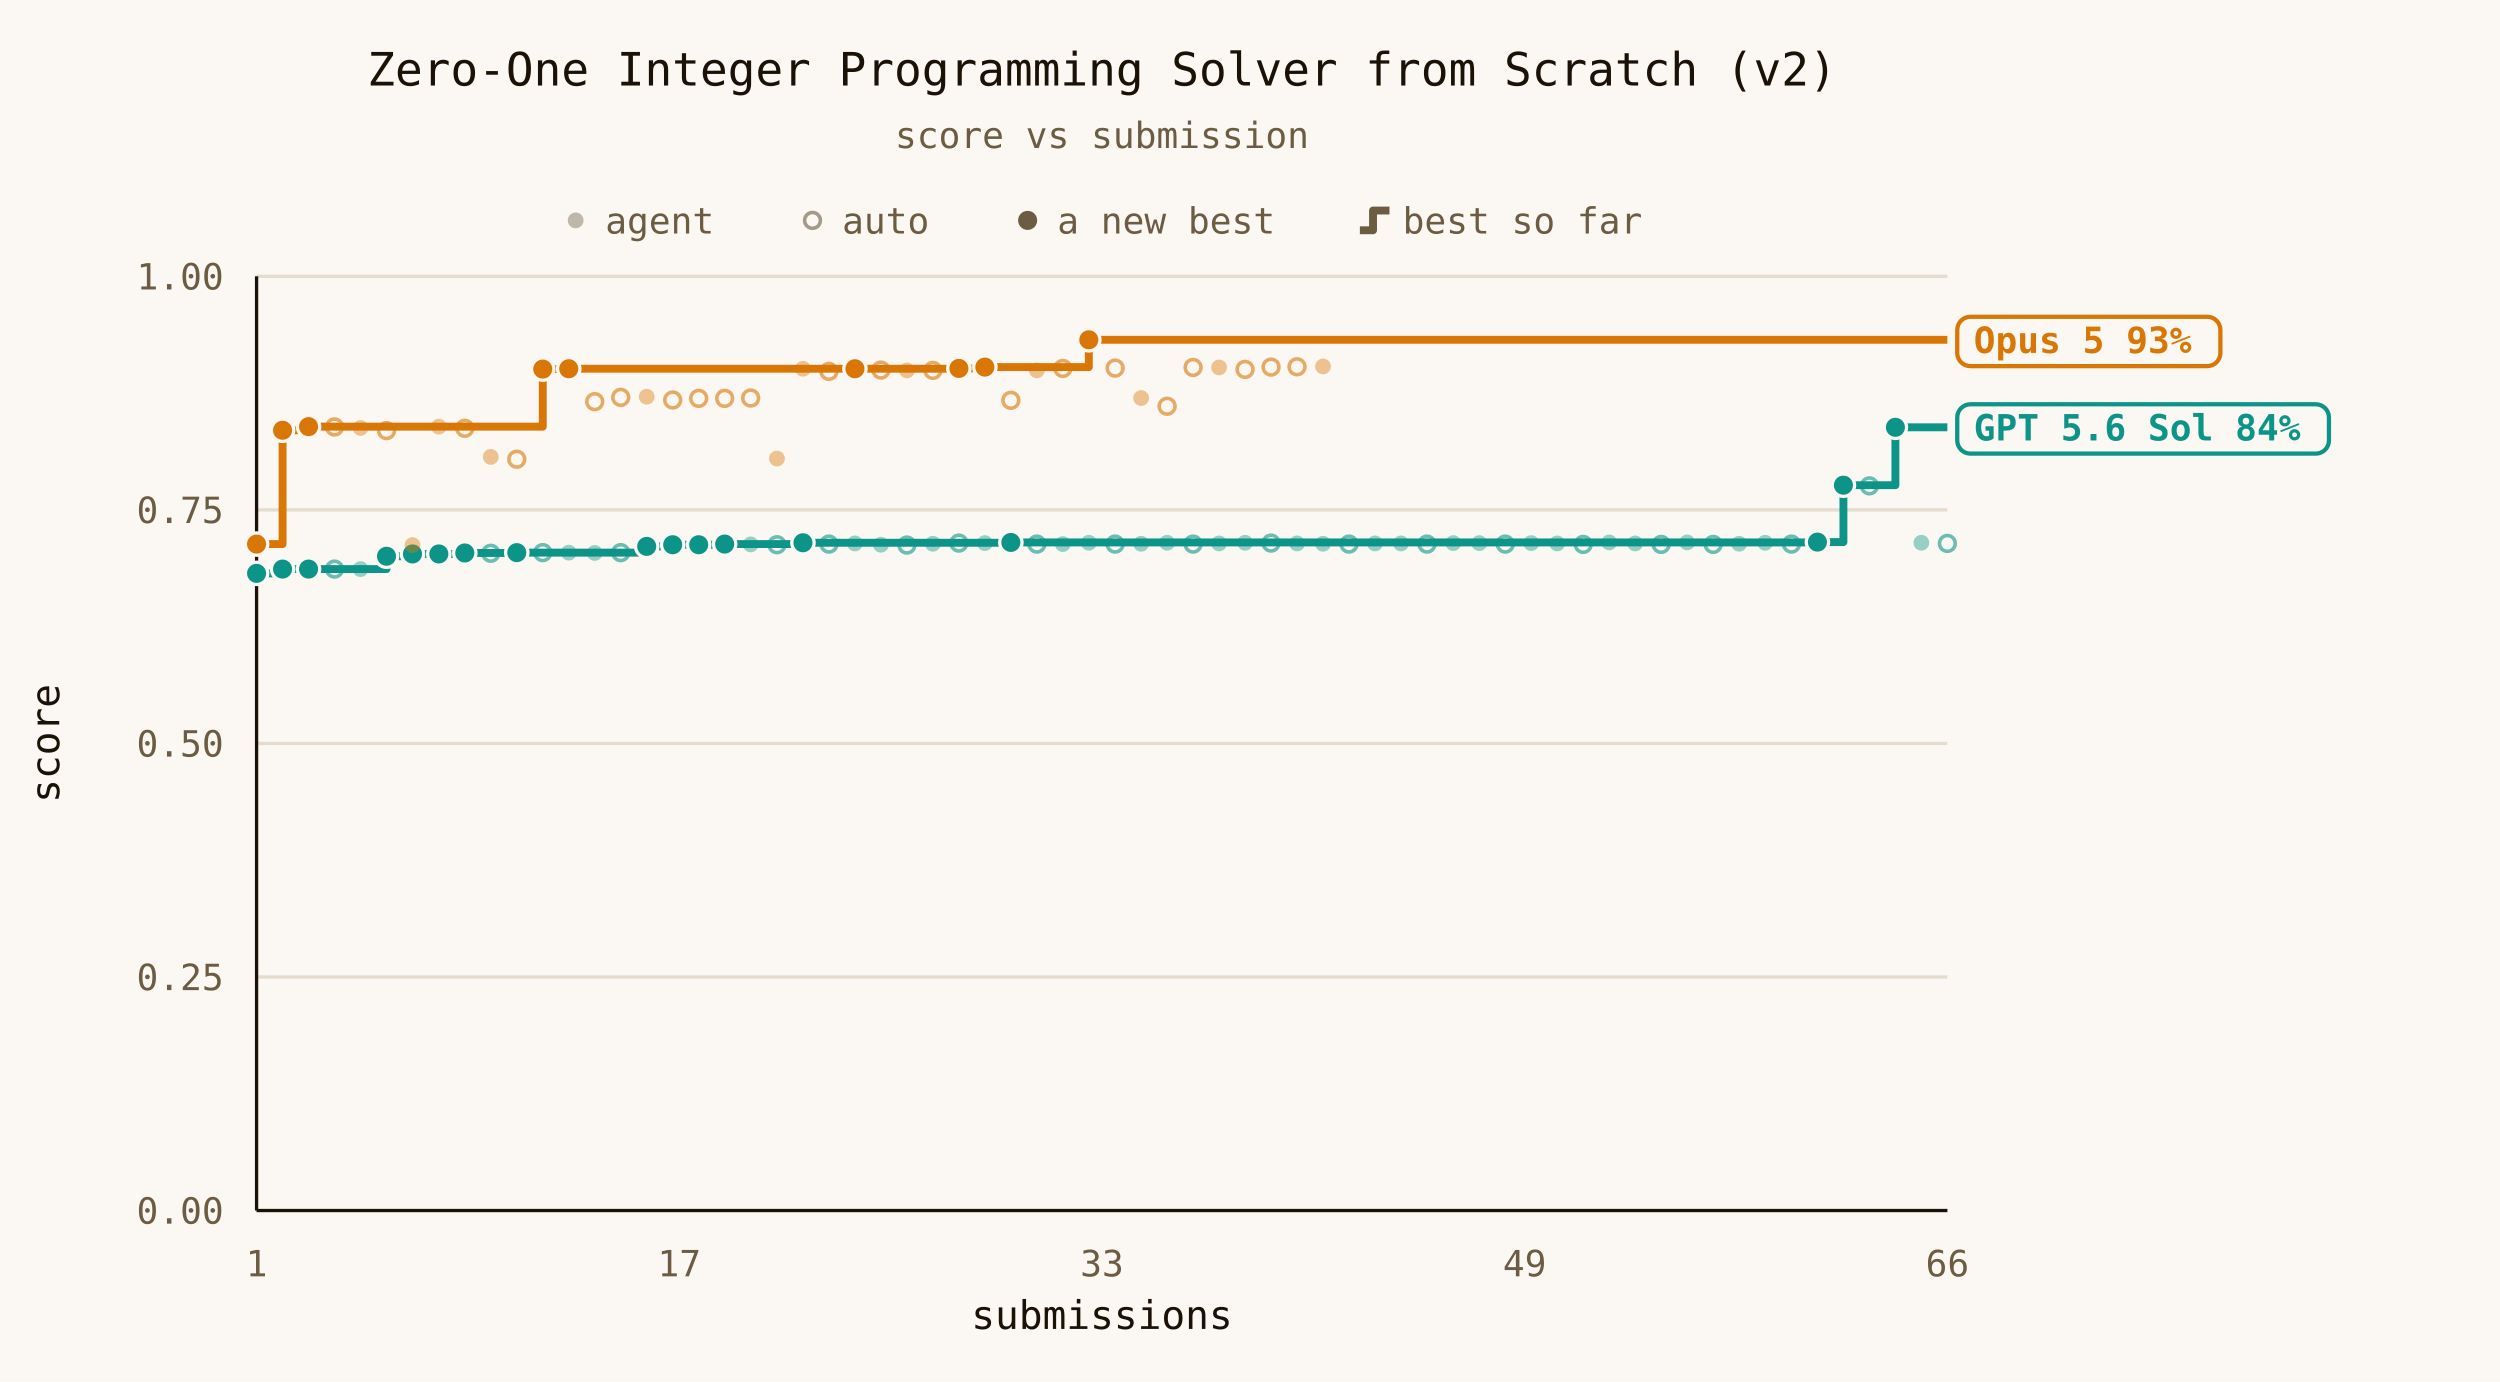
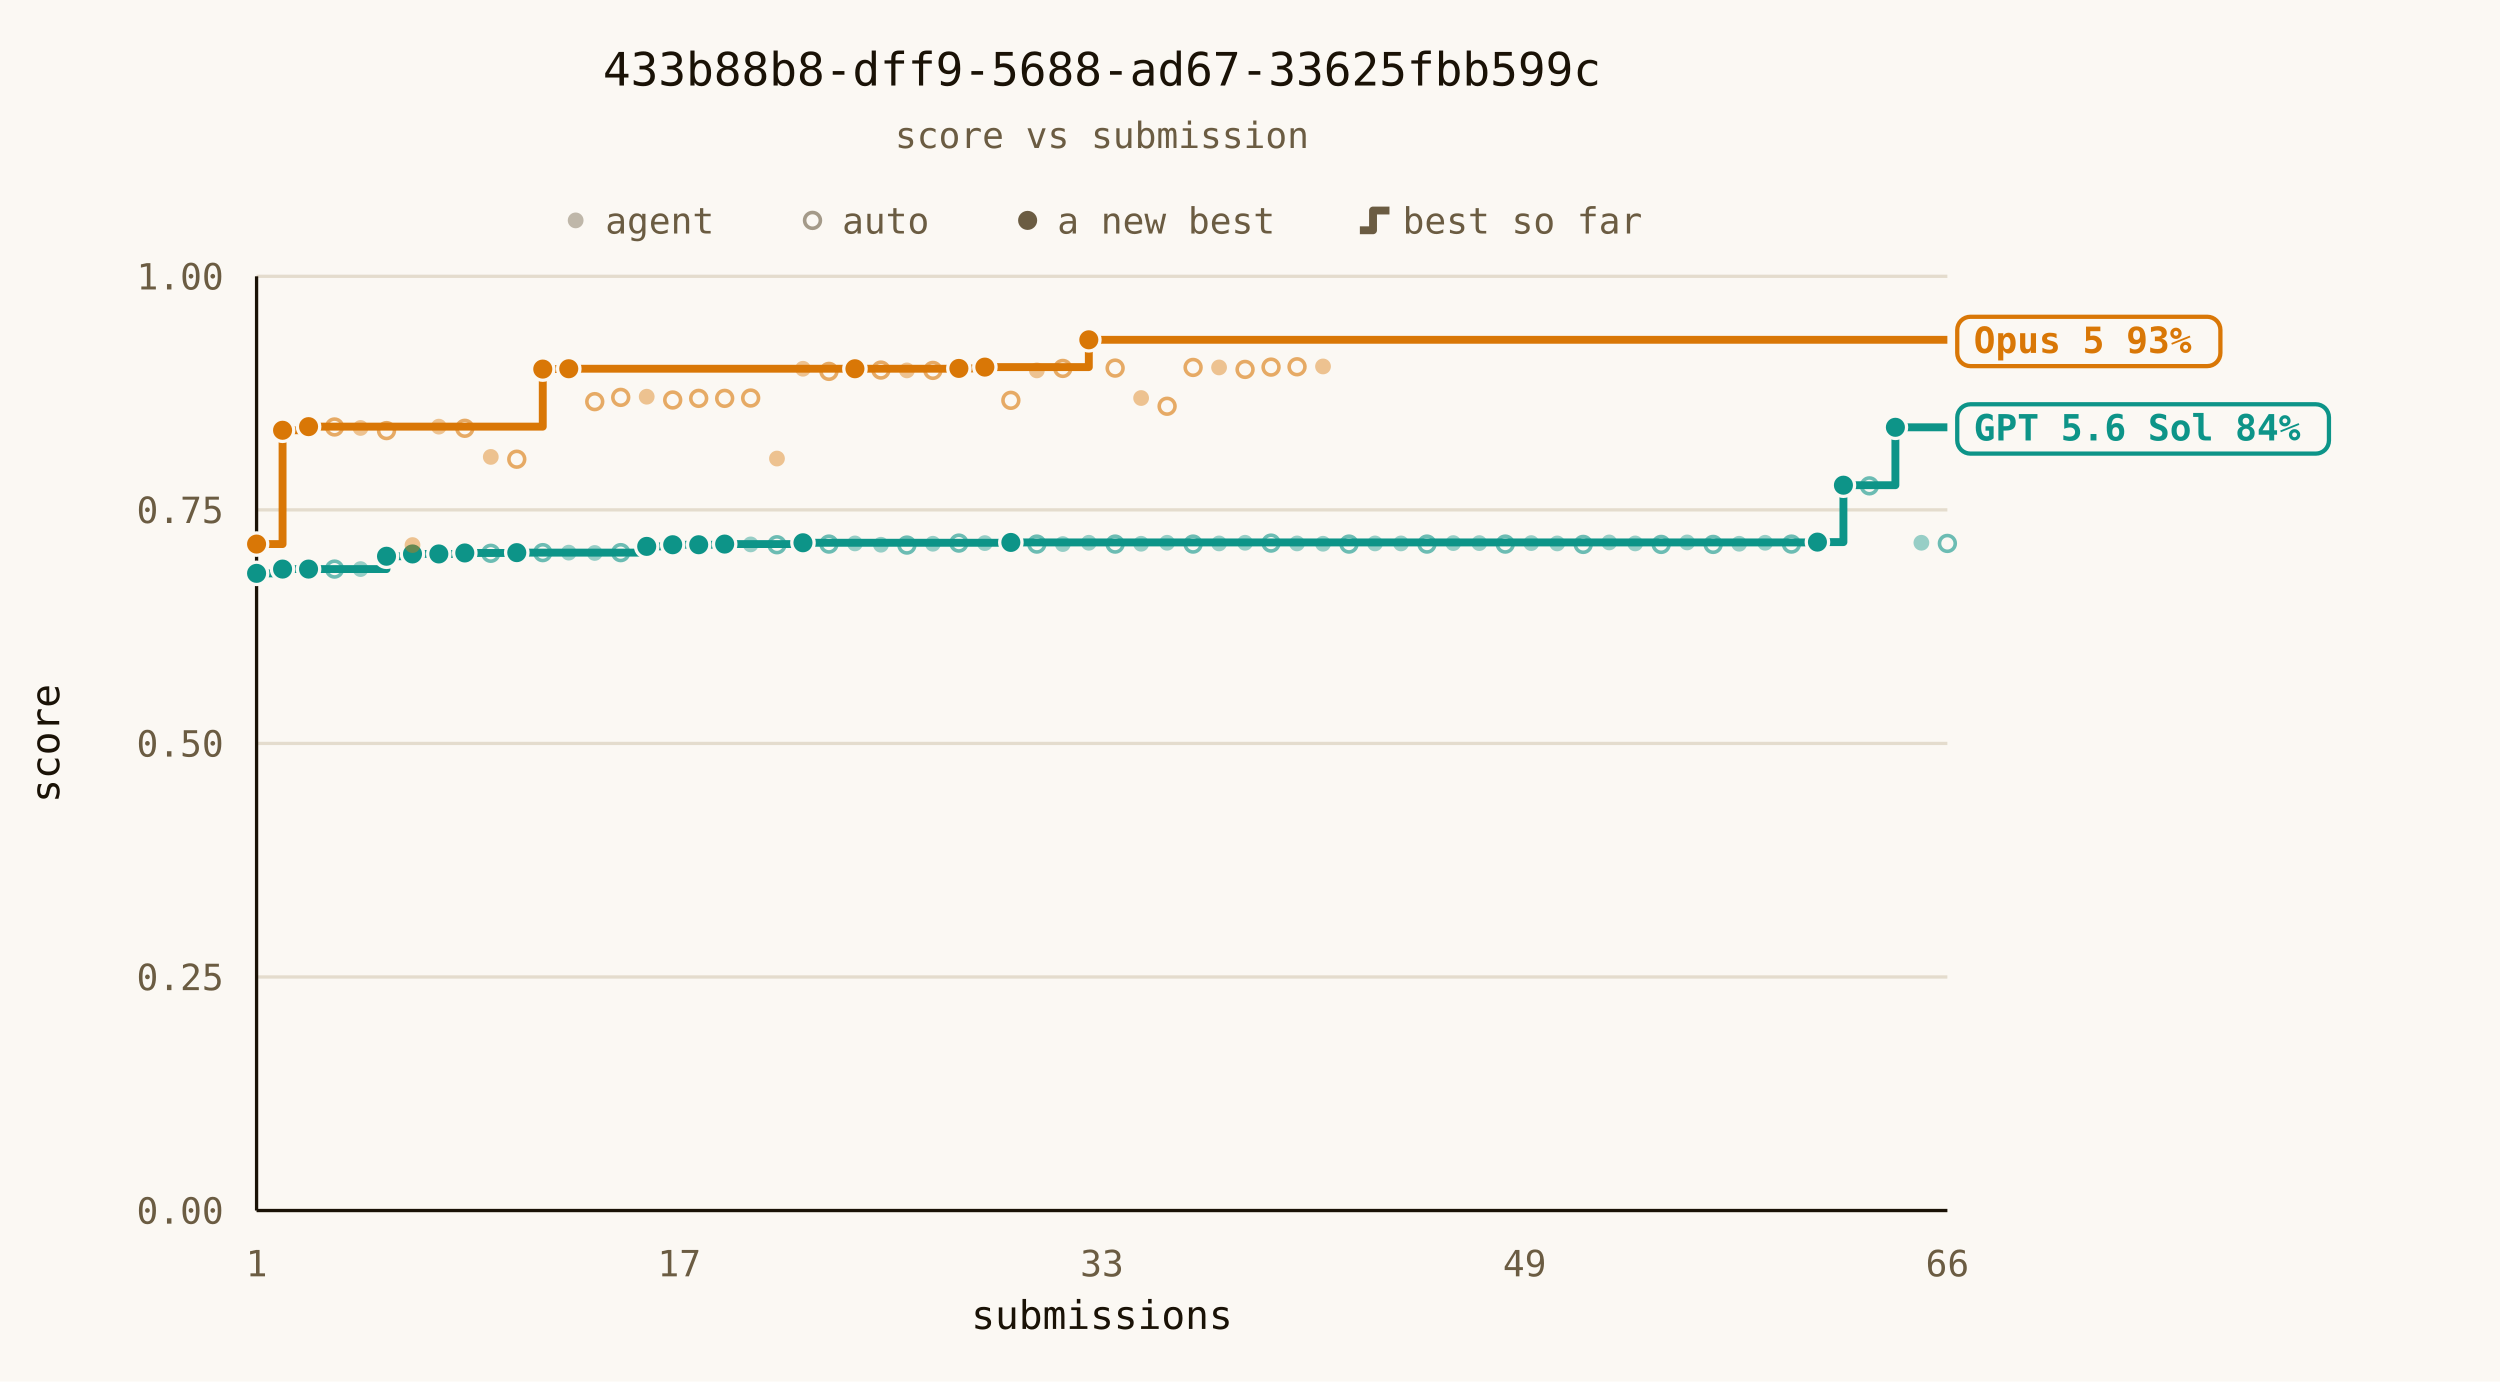
<svg xmlns="http://www.w3.org/2000/svg" width="760" height="420" viewBox="0 0 760 420" font-family="monospace">
  <rect width="760" height="420" fill="#fbf8f3" />
-   <text x="335" y="26" text-anchor="middle" font-size="14" fill="#1a1206">Zero-One Integer Programming Solver from Scratch (v2)</text>
+   <text x="335" y="26" text-anchor="middle" font-size="14" fill="#1a1206">433b88b8-dff9-5688-ad67-33625fbb599c</text>
  <text x="335" y="45" text-anchor="middle" font-size="11" fill="#6b5c42">score vs submission</text>
  <line x1="78" y1="368.0" x2="592" y2="368.0" stroke="#e4dccd" stroke-width="1" />
  <text x="68" y="372.0" text-anchor="end" font-size="11" fill="#6b5c42">0.00</text>
  <line x1="78" y1="297.0" x2="592" y2="297.0" stroke="#e4dccd" stroke-width="1" />
  <text x="68" y="301.0" text-anchor="end" font-size="11" fill="#6b5c42">0.25</text>
  <line x1="78" y1="226.0" x2="592" y2="226.0" stroke="#e4dccd" stroke-width="1" />
  <text x="68" y="230.0" text-anchor="end" font-size="11" fill="#6b5c42">0.50</text>
  <line x1="78" y1="155.0" x2="592" y2="155.0" stroke="#e4dccd" stroke-width="1" />
  <text x="68" y="159.0" text-anchor="end" font-size="11" fill="#6b5c42">0.75</text>
  <line x1="78" y1="84.0" x2="592" y2="84.0" stroke="#e4dccd" stroke-width="1" />
  <text x="68" y="88.0" text-anchor="end" font-size="11" fill="#6b5c42">1.00</text>
  <text x="78.0" y="388" text-anchor="middle" font-size="11" fill="#6b5c42">1</text>
  <text x="206.5" y="388" text-anchor="middle" font-size="11" fill="#6b5c42">17</text>
  <text x="335.0" y="388" text-anchor="middle" font-size="11" fill="#6b5c42">33</text>
  <text x="463.5" y="388" text-anchor="middle" font-size="11" fill="#6b5c42">49</text>
  <text x="592.0" y="388" text-anchor="middle" font-size="11" fill="#6b5c42">66</text>
  <line x1="78" y1="84" x2="78" y2="368" stroke="#1a1206" />
  <line x1="78" y1="368" x2="592" y2="368" stroke="#1a1206" />
  <text x="335" y="404" text-anchor="middle" font-size="12" fill="#1a1206">submissions</text>
  <text x="18" y="226" font-size="12" fill="#1a1206" transform="rotate(-90 18 226)" text-anchor="middle">score</text>
  <circle cx="175.0" cy="67.0" r="2.4" fill="#6b5c42" opacity="0.42" />
  <text x="184.0" y="71.0" font-size="11" fill="#6b5c42">agent</text>
  <circle cx="247.0" cy="67.0" r="2.4" fill="none" stroke="#6b5c42" stroke-width="1.1" opacity="0.6" />
  <text x="256.0" y="71.0" font-size="11" fill="#6b5c42">auto</text>
  <circle cx="312.4" cy="67.0" r="3.4" fill="#6b5c42" stroke="#fbf8f3" stroke-width="1" />
  <text x="321.4" y="71.0" font-size="11" fill="#6b5c42">a new best</text>
  <path d="M 413.4 70.0 L 417.4 70.0 L 417.4 64.0 L 422.4 64.0" fill="none" stroke="#6b5c42" stroke-width="2.4" stroke-linejoin="round" />
  <text x="426.4" y="71.0" font-size="11" fill="#6b5c42">best so far</text>
  <circle cx="78.0" cy="174.3" r="2.4" fill="#0d9488" opacity="0.42" />
  <circle cx="85.9" cy="173.0" r="2.4" fill="none" stroke="#0d9488" stroke-width="1.1" opacity="0.6" />
  <circle cx="93.8" cy="173.0" r="2.4" fill="#0d9488" opacity="0.42" />
  <circle cx="101.7" cy="173.0" r="2.4" fill="none" stroke="#0d9488" stroke-width="1.1" opacity="0.6" />
  <circle cx="109.6" cy="173.0" r="2.4" fill="#0d9488" opacity="0.42" />
  <circle cx="117.5" cy="169.1" r="2.4" fill="#0d9488" opacity="0.42" />
  <circle cx="125.4" cy="168.4" r="2.4" fill="none" stroke="#0d9488" stroke-width="1.1" opacity="0.6" />
  <circle cx="133.4" cy="168.4" r="2.4" fill="#0d9488" opacity="0.42" />
  <circle cx="141.3" cy="168.1" r="2.4" fill="#0d9488" opacity="0.42" />
  <circle cx="149.2" cy="168.2" r="2.4" fill="none" stroke="#0d9488" stroke-width="1.1" opacity="0.6" />
  <circle cx="157.1" cy="168.0" r="2.4" fill="#0d9488" opacity="0.42" />
  <circle cx="165.0" cy="168.0" r="2.4" fill="none" stroke="#0d9488" stroke-width="1.1" opacity="0.6" />
  <circle cx="172.9" cy="168.0" r="2.4" fill="#0d9488" opacity="0.42" />
  <circle cx="180.8" cy="168.1" r="2.4" fill="#0d9488" opacity="0.42" />
  <circle cx="188.7" cy="168.0" r="2.4" fill="none" stroke="#0d9488" stroke-width="1.1" opacity="0.6" />
  <circle cx="196.6" cy="166.1" r="2.4" fill="#0d9488" opacity="0.42" />
  <circle cx="204.5" cy="165.6" r="2.4" fill="#0d9488" opacity="0.42" />
  <circle cx="212.4" cy="165.6" r="2.4" fill="none" stroke="#0d9488" stroke-width="1.1" opacity="0.6" />
  <circle cx="220.3" cy="165.4" r="2.4" fill="#0d9488" opacity="0.42" />
  <circle cx="228.2" cy="165.5" r="2.4" fill="#0d9488" opacity="0.42" />
  <circle cx="236.2" cy="165.6" r="2.4" fill="none" stroke="#0d9488" stroke-width="1.1" opacity="0.6" />
  <circle cx="244.1" cy="165.0" r="2.4" fill="#0d9488" opacity="0.42" />
  <circle cx="252.0" cy="165.4" r="2.4" fill="none" stroke="#0d9488" stroke-width="1.1" opacity="0.6" />
  <circle cx="259.9" cy="165.2" r="2.4" fill="#0d9488" opacity="0.42" />
  <circle cx="267.8" cy="165.6" r="2.4" fill="#0d9488" opacity="0.42" />
  <circle cx="275.7" cy="165.7" r="2.4" fill="none" stroke="#0d9488" stroke-width="1.1" opacity="0.6" />
  <circle cx="283.6" cy="165.3" r="2.4" fill="#0d9488" opacity="0.42" />
  <circle cx="291.5" cy="165.1" r="2.4" fill="none" stroke="#0d9488" stroke-width="1.1" opacity="0.6" />
  <circle cx="299.4" cy="165.1" r="2.4" fill="#0d9488" opacity="0.42" />
  <circle cx="307.3" cy="164.9" r="2.4" fill="#0d9488" opacity="0.42" />
  <circle cx="315.2" cy="165.4" r="2.4" fill="none" stroke="#0d9488" stroke-width="1.1" opacity="0.6" />
  <circle cx="323.1" cy="165.4" r="2.4" fill="#0d9488" opacity="0.42" />
  <circle cx="331.0" cy="165.0" r="2.4" fill="#0d9488" opacity="0.42" />
  <circle cx="339.0" cy="165.4" r="2.4" fill="none" stroke="#0d9488" stroke-width="1.1" opacity="0.6" />
  <circle cx="346.9" cy="165.3" r="2.4" fill="#0d9488" opacity="0.42" />
  <circle cx="354.8" cy="165.0" r="2.4" fill="#0d9488" opacity="0.42" />
  <circle cx="362.7" cy="165.4" r="2.4" fill="none" stroke="#0d9488" stroke-width="1.1" opacity="0.6" />
  <circle cx="370.6" cy="165.2" r="2.4" fill="#0d9488" opacity="0.42" />
  <circle cx="378.5" cy="165.0" r="2.4" fill="#0d9488" opacity="0.42" />
  <circle cx="386.4" cy="165.1" r="2.4" fill="none" stroke="#0d9488" stroke-width="1.1" opacity="0.6" />
  <circle cx="394.3" cy="165.2" r="2.4" fill="#0d9488" opacity="0.42" />
  <circle cx="402.2" cy="165.3" r="2.4" fill="#0d9488" opacity="0.42" />
  <circle cx="410.1" cy="165.4" r="2.4" fill="none" stroke="#0d9488" stroke-width="1.1" opacity="0.6" />
  <circle cx="418.0" cy="165.2" r="2.4" fill="#0d9488" opacity="0.42" />
  <circle cx="425.9" cy="165.2" r="2.4" fill="#0d9488" opacity="0.42" />
  <circle cx="433.8" cy="165.4" r="2.4" fill="none" stroke="#0d9488" stroke-width="1.1" opacity="0.6" />
  <circle cx="441.8" cy="165.1" r="2.4" fill="#0d9488" opacity="0.42" />
  <circle cx="449.7" cy="165.1" r="2.4" fill="#0d9488" opacity="0.42" />
  <circle cx="457.6" cy="165.4" r="2.4" fill="none" stroke="#0d9488" stroke-width="1.1" opacity="0.6" />
  <circle cx="465.5" cy="165.1" r="2.4" fill="#0d9488" opacity="0.42" />
  <circle cx="473.4" cy="165.2" r="2.4" fill="#0d9488" opacity="0.42" />
  <circle cx="481.3" cy="165.5" r="2.4" fill="none" stroke="#0d9488" stroke-width="1.1" opacity="0.6" />
  <circle cx="489.2" cy="164.9" r="2.4" fill="#0d9488" opacity="0.42" />
  <circle cx="497.1" cy="165.2" r="2.4" fill="#0d9488" opacity="0.42" />
  <circle cx="505.0" cy="165.5" r="2.4" fill="none" stroke="#0d9488" stroke-width="1.1" opacity="0.6" />
  <circle cx="512.9" cy="164.9" r="2.4" fill="#0d9488" opacity="0.42" />
  <circle cx="520.8" cy="165.5" r="2.4" fill="none" stroke="#0d9488" stroke-width="1.1" opacity="0.6" />
  <circle cx="528.7" cy="165.3" r="2.4" fill="#0d9488" opacity="0.42" />
  <circle cx="536.6" cy="165.0" r="2.4" fill="#0d9488" opacity="0.42" />
  <circle cx="544.6" cy="165.4" r="2.4" fill="none" stroke="#0d9488" stroke-width="1.1" opacity="0.6" />
  <circle cx="552.5" cy="164.8" r="2.4" fill="#0d9488" opacity="0.42" />
  <circle cx="560.4" cy="147.5" r="2.4" fill="#0d9488" opacity="0.42" />
  <circle cx="568.3" cy="147.7" r="2.4" fill="none" stroke="#0d9488" stroke-width="1.1" opacity="0.6" />
  <circle cx="576.2" cy="129.9" r="2.4" fill="#0d9488" opacity="0.42" />
  <circle cx="584.1" cy="165.0" r="2.4" fill="#0d9488" opacity="0.42" />
  <circle cx="592.0" cy="165.2" r="2.4" fill="none" stroke="#0d9488" stroke-width="1.1" opacity="0.6" />
  <path d="M 78.0 174.3 L 85.9 174.3 L 85.9 173.0 L 93.8 173.0 L 93.8 173.0 L 117.5 173.0 L 117.5 169.1 L 125.4 169.1 L 125.4 168.4 L 133.4 168.4 L 133.4 168.4 L 141.3 168.4 L 141.3 168.1 L 157.1 168.1 L 157.1 168.0 L 196.6 168.0 L 196.6 166.1 L 204.5 166.1 L 204.5 165.6 L 212.4 165.6 L 212.4 165.6 L 220.3 165.6 L 220.3 165.4 L 244.1 165.4 L 244.1 165.0 L 307.3 165.0 L 307.3 164.9 L 552.5 164.9 L 552.5 164.8 L 560.4 164.8 L 560.4 147.5 L 576.2 147.5 L 576.2 129.9 L 592 129.9" fill="none" stroke="#0d9488" stroke-width="2.4" stroke-linejoin="round" />
  <circle cx="78.0" cy="174.3" r="3.4" fill="#0d9488" stroke="#fbf8f3" stroke-width="1" />
  <circle cx="85.9" cy="173.0" r="3.4" fill="#0d9488" stroke="#fbf8f3" stroke-width="1" />
  <circle cx="93.8" cy="173.0" r="3.4" fill="#0d9488" stroke="#fbf8f3" stroke-width="1" />
  <circle cx="117.5" cy="169.1" r="3.4" fill="#0d9488" stroke="#fbf8f3" stroke-width="1" />
  <circle cx="125.4" cy="168.4" r="3.4" fill="#0d9488" stroke="#fbf8f3" stroke-width="1" />
  <circle cx="133.4" cy="168.4" r="3.4" fill="#0d9488" stroke="#fbf8f3" stroke-width="1" />
  <circle cx="141.3" cy="168.1" r="3.4" fill="#0d9488" stroke="#fbf8f3" stroke-width="1" />
  <circle cx="157.1" cy="168.0" r="3.4" fill="#0d9488" stroke="#fbf8f3" stroke-width="1" />
  <circle cx="196.6" cy="166.1" r="3.4" fill="#0d9488" stroke="#fbf8f3" stroke-width="1" />
  <circle cx="204.5" cy="165.6" r="3.4" fill="#0d9488" stroke="#fbf8f3" stroke-width="1" />
  <circle cx="212.4" cy="165.6" r="3.4" fill="#0d9488" stroke="#fbf8f3" stroke-width="1" />
  <circle cx="220.3" cy="165.4" r="3.4" fill="#0d9488" stroke="#fbf8f3" stroke-width="1" />
  <circle cx="244.1" cy="165.0" r="3.4" fill="#0d9488" stroke="#fbf8f3" stroke-width="1" />
  <circle cx="307.3" cy="164.9" r="3.4" fill="#0d9488" stroke="#fbf8f3" stroke-width="1" />
  <circle cx="552.5" cy="164.8" r="3.4" fill="#0d9488" stroke="#fbf8f3" stroke-width="1" />
  <circle cx="560.4" cy="147.5" r="3.4" fill="#0d9488" stroke="#fbf8f3" stroke-width="1" />
  <circle cx="576.2" cy="129.9" r="3.4" fill="#0d9488" stroke="#fbf8f3" stroke-width="1" />
  <rect x="595" y="122.9" width="113" height="15" rx="4" fill="#fbf8f3" stroke="#0d9488" stroke-width="1.3" />
  <text x="600.0" y="133.9" font-size="11" fill="#0d9488" font-weight="bold">GPT 5.6 Sol 84%</text>
  <circle cx="78.0" cy="165.4" r="2.4" fill="none" stroke="#d97706" stroke-width="1.1" opacity="0.6" />
  <circle cx="85.9" cy="130.8" r="2.4" fill="#d97706" opacity="0.42" />
  <circle cx="93.8" cy="129.7" r="2.4" fill="none" stroke="#d97706" stroke-width="1.1" opacity="0.6" />
  <circle cx="101.7" cy="129.8" r="2.4" fill="none" stroke="#d97706" stroke-width="1.1" opacity="0.6" />
  <circle cx="109.6" cy="130.1" r="2.4" fill="#d97706" opacity="0.42" />
  <circle cx="117.5" cy="130.9" r="2.4" fill="none" stroke="#d97706" stroke-width="1.1" opacity="0.6" />
  <circle cx="125.4" cy="165.7" r="2.4" fill="#d97706" opacity="0.42" />
  <circle cx="133.4" cy="129.7" r="2.4" fill="#d97706" opacity="0.42" />
  <circle cx="141.3" cy="130.2" r="2.4" fill="none" stroke="#d97706" stroke-width="1.1" opacity="0.6" />
  <circle cx="149.2" cy="138.9" r="2.4" fill="#d97706" opacity="0.42" />
  <circle cx="157.1" cy="139.6" r="2.4" fill="none" stroke="#d97706" stroke-width="1.1" opacity="0.6" />
  <circle cx="165.0" cy="112.2" r="2.4" fill="#d97706" opacity="0.42" />
  <circle cx="172.9" cy="112.1" r="2.4" fill="#d97706" opacity="0.42" />
  <circle cx="180.8" cy="122.1" r="2.4" fill="none" stroke="#d97706" stroke-width="1.1" opacity="0.6" />
  <circle cx="188.7" cy="120.8" r="2.4" fill="none" stroke="#d97706" stroke-width="1.1" opacity="0.6" />
  <circle cx="196.6" cy="120.6" r="2.4" fill="#d97706" opacity="0.42" />
  <circle cx="204.5" cy="121.6" r="2.4" fill="none" stroke="#d97706" stroke-width="1.1" opacity="0.6" />
  <circle cx="212.4" cy="121.1" r="2.4" fill="none" stroke="#d97706" stroke-width="1.1" opacity="0.6" />
  <circle cx="220.3" cy="121.1" r="2.4" fill="none" stroke="#d97706" stroke-width="1.1" opacity="0.6" />
  <circle cx="228.2" cy="121.0" r="2.4" fill="none" stroke="#d97706" stroke-width="1.1" opacity="0.6" />
  <circle cx="236.2" cy="139.4" r="2.4" fill="#d97706" opacity="0.42" />
  <circle cx="244.1" cy="112.1" r="2.4" fill="#d97706" opacity="0.42" />
  <circle cx="252.0" cy="112.9" r="2.4" fill="none" stroke="#d97706" stroke-width="1.1" opacity="0.6" />
  <circle cx="259.9" cy="112.1" r="2.4" fill="#d97706" opacity="0.42" />
  <circle cx="267.8" cy="112.5" r="2.4" fill="none" stroke="#d97706" stroke-width="1.1" opacity="0.6" />
  <circle cx="275.7" cy="112.6" r="2.4" fill="#d97706" opacity="0.42" />
  <circle cx="283.6" cy="112.6" r="2.4" fill="none" stroke="#d97706" stroke-width="1.1" opacity="0.6" />
  <circle cx="291.5" cy="112.0" r="2.4" fill="#d97706" opacity="0.42" />
  <circle cx="299.4" cy="111.6" r="2.4" fill="#d97706" opacity="0.42" />
  <circle cx="307.3" cy="121.7" r="2.4" fill="none" stroke="#d97706" stroke-width="1.1" opacity="0.6" />
  <circle cx="315.2" cy="112.6" r="2.4" fill="#d97706" opacity="0.42" />
  <circle cx="323.1" cy="112.0" r="2.4" fill="none" stroke="#d97706" stroke-width="1.1" opacity="0.6" />
  <circle cx="331.0" cy="103.3" r="2.4" fill="#d97706" opacity="0.42" />
  <circle cx="339.0" cy="111.9" r="2.4" fill="none" stroke="#d97706" stroke-width="1.1" opacity="0.6" />
  <circle cx="346.9" cy="121.0" r="2.4" fill="#d97706" opacity="0.42" />
  <circle cx="354.8" cy="123.5" r="2.4" fill="none" stroke="#d97706" stroke-width="1.1" opacity="0.6" />
  <circle cx="362.7" cy="111.7" r="2.4" fill="none" stroke="#d97706" stroke-width="1.1" opacity="0.6" />
  <circle cx="370.6" cy="111.7" r="2.4" fill="#d97706" opacity="0.42" />
  <circle cx="378.5" cy="112.3" r="2.4" fill="none" stroke="#d97706" stroke-width="1.1" opacity="0.6" />
  <circle cx="386.4" cy="111.6" r="2.4" fill="none" stroke="#d97706" stroke-width="1.1" opacity="0.6" />
  <circle cx="394.3" cy="111.5" r="2.4" fill="none" stroke="#d97706" stroke-width="1.1" opacity="0.6" />
  <circle cx="402.2" cy="111.4" r="2.4" fill="#d97706" opacity="0.42" />
  <path d="M 78.0 165.4 L 85.9 165.4 L 85.9 130.8 L 93.8 130.8 L 93.8 129.7 L 165.0 129.7 L 165.0 112.2 L 172.9 112.2 L 172.9 112.1 L 259.9 112.1 L 259.9 112.1 L 291.5 112.1 L 291.5 112.0 L 299.4 112.0 L 299.4 111.6 L 331.0 111.6 L 331.0 103.3 L 592 103.3" fill="none" stroke="#d97706" stroke-width="2.4" stroke-linejoin="round" />
  <circle cx="78.0" cy="165.4" r="3.4" fill="#d97706" stroke="#fbf8f3" stroke-width="1" />
  <circle cx="85.9" cy="130.8" r="3.4" fill="#d97706" stroke="#fbf8f3" stroke-width="1" />
  <circle cx="93.8" cy="129.7" r="3.4" fill="#d97706" stroke="#fbf8f3" stroke-width="1" />
  <circle cx="165.0" cy="112.2" r="3.4" fill="#d97706" stroke="#fbf8f3" stroke-width="1" />
  <circle cx="172.9" cy="112.1" r="3.4" fill="#d97706" stroke="#fbf8f3" stroke-width="1" />
  <circle cx="259.9" cy="112.1" r="3.4" fill="#d97706" stroke="#fbf8f3" stroke-width="1" />
  <circle cx="291.5" cy="112.0" r="3.4" fill="#d97706" stroke="#fbf8f3" stroke-width="1" />
  <circle cx="299.4" cy="111.6" r="3.4" fill="#d97706" stroke="#fbf8f3" stroke-width="1" />
  <circle cx="331.0" cy="103.3" r="3.4" fill="#d97706" stroke="#fbf8f3" stroke-width="1" />
  <rect x="595" y="96.3" width="80" height="15" rx="4" fill="#fbf8f3" stroke="#d97706" stroke-width="1.3" />
  <text x="600.0" y="107.3" font-size="11" fill="#d97706" font-weight="bold">Opus 5 93%</text>
</svg>
